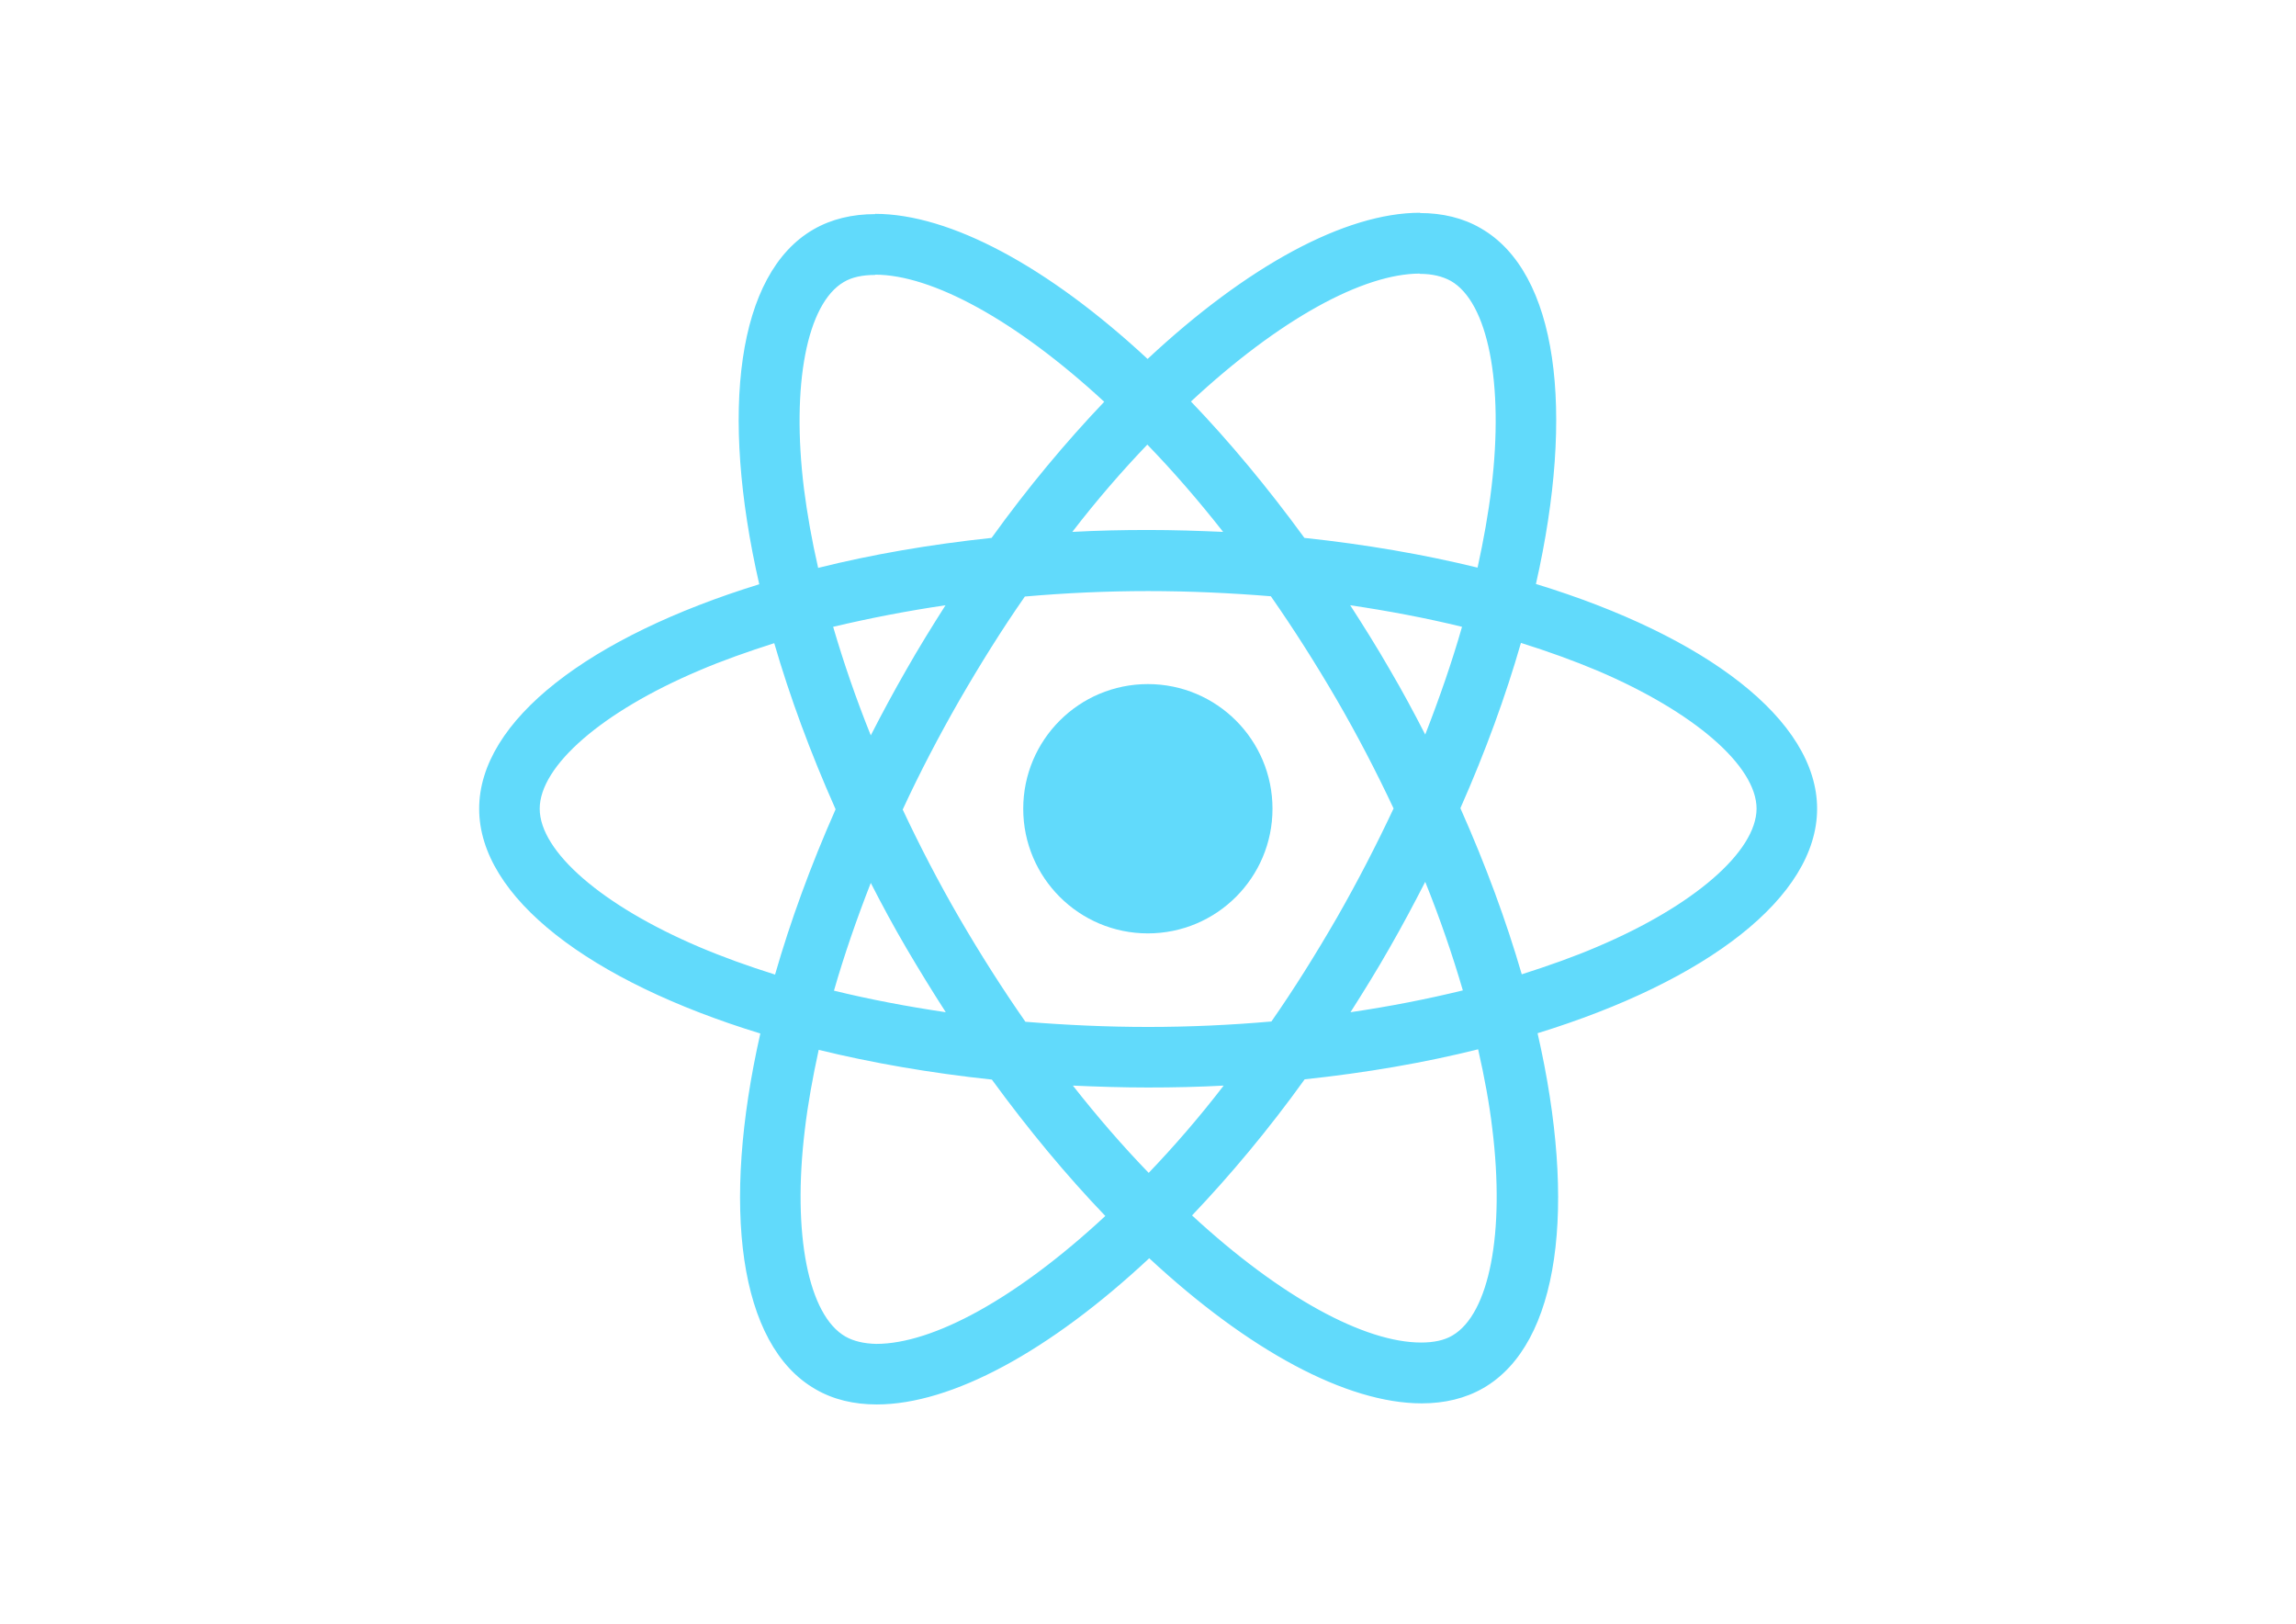
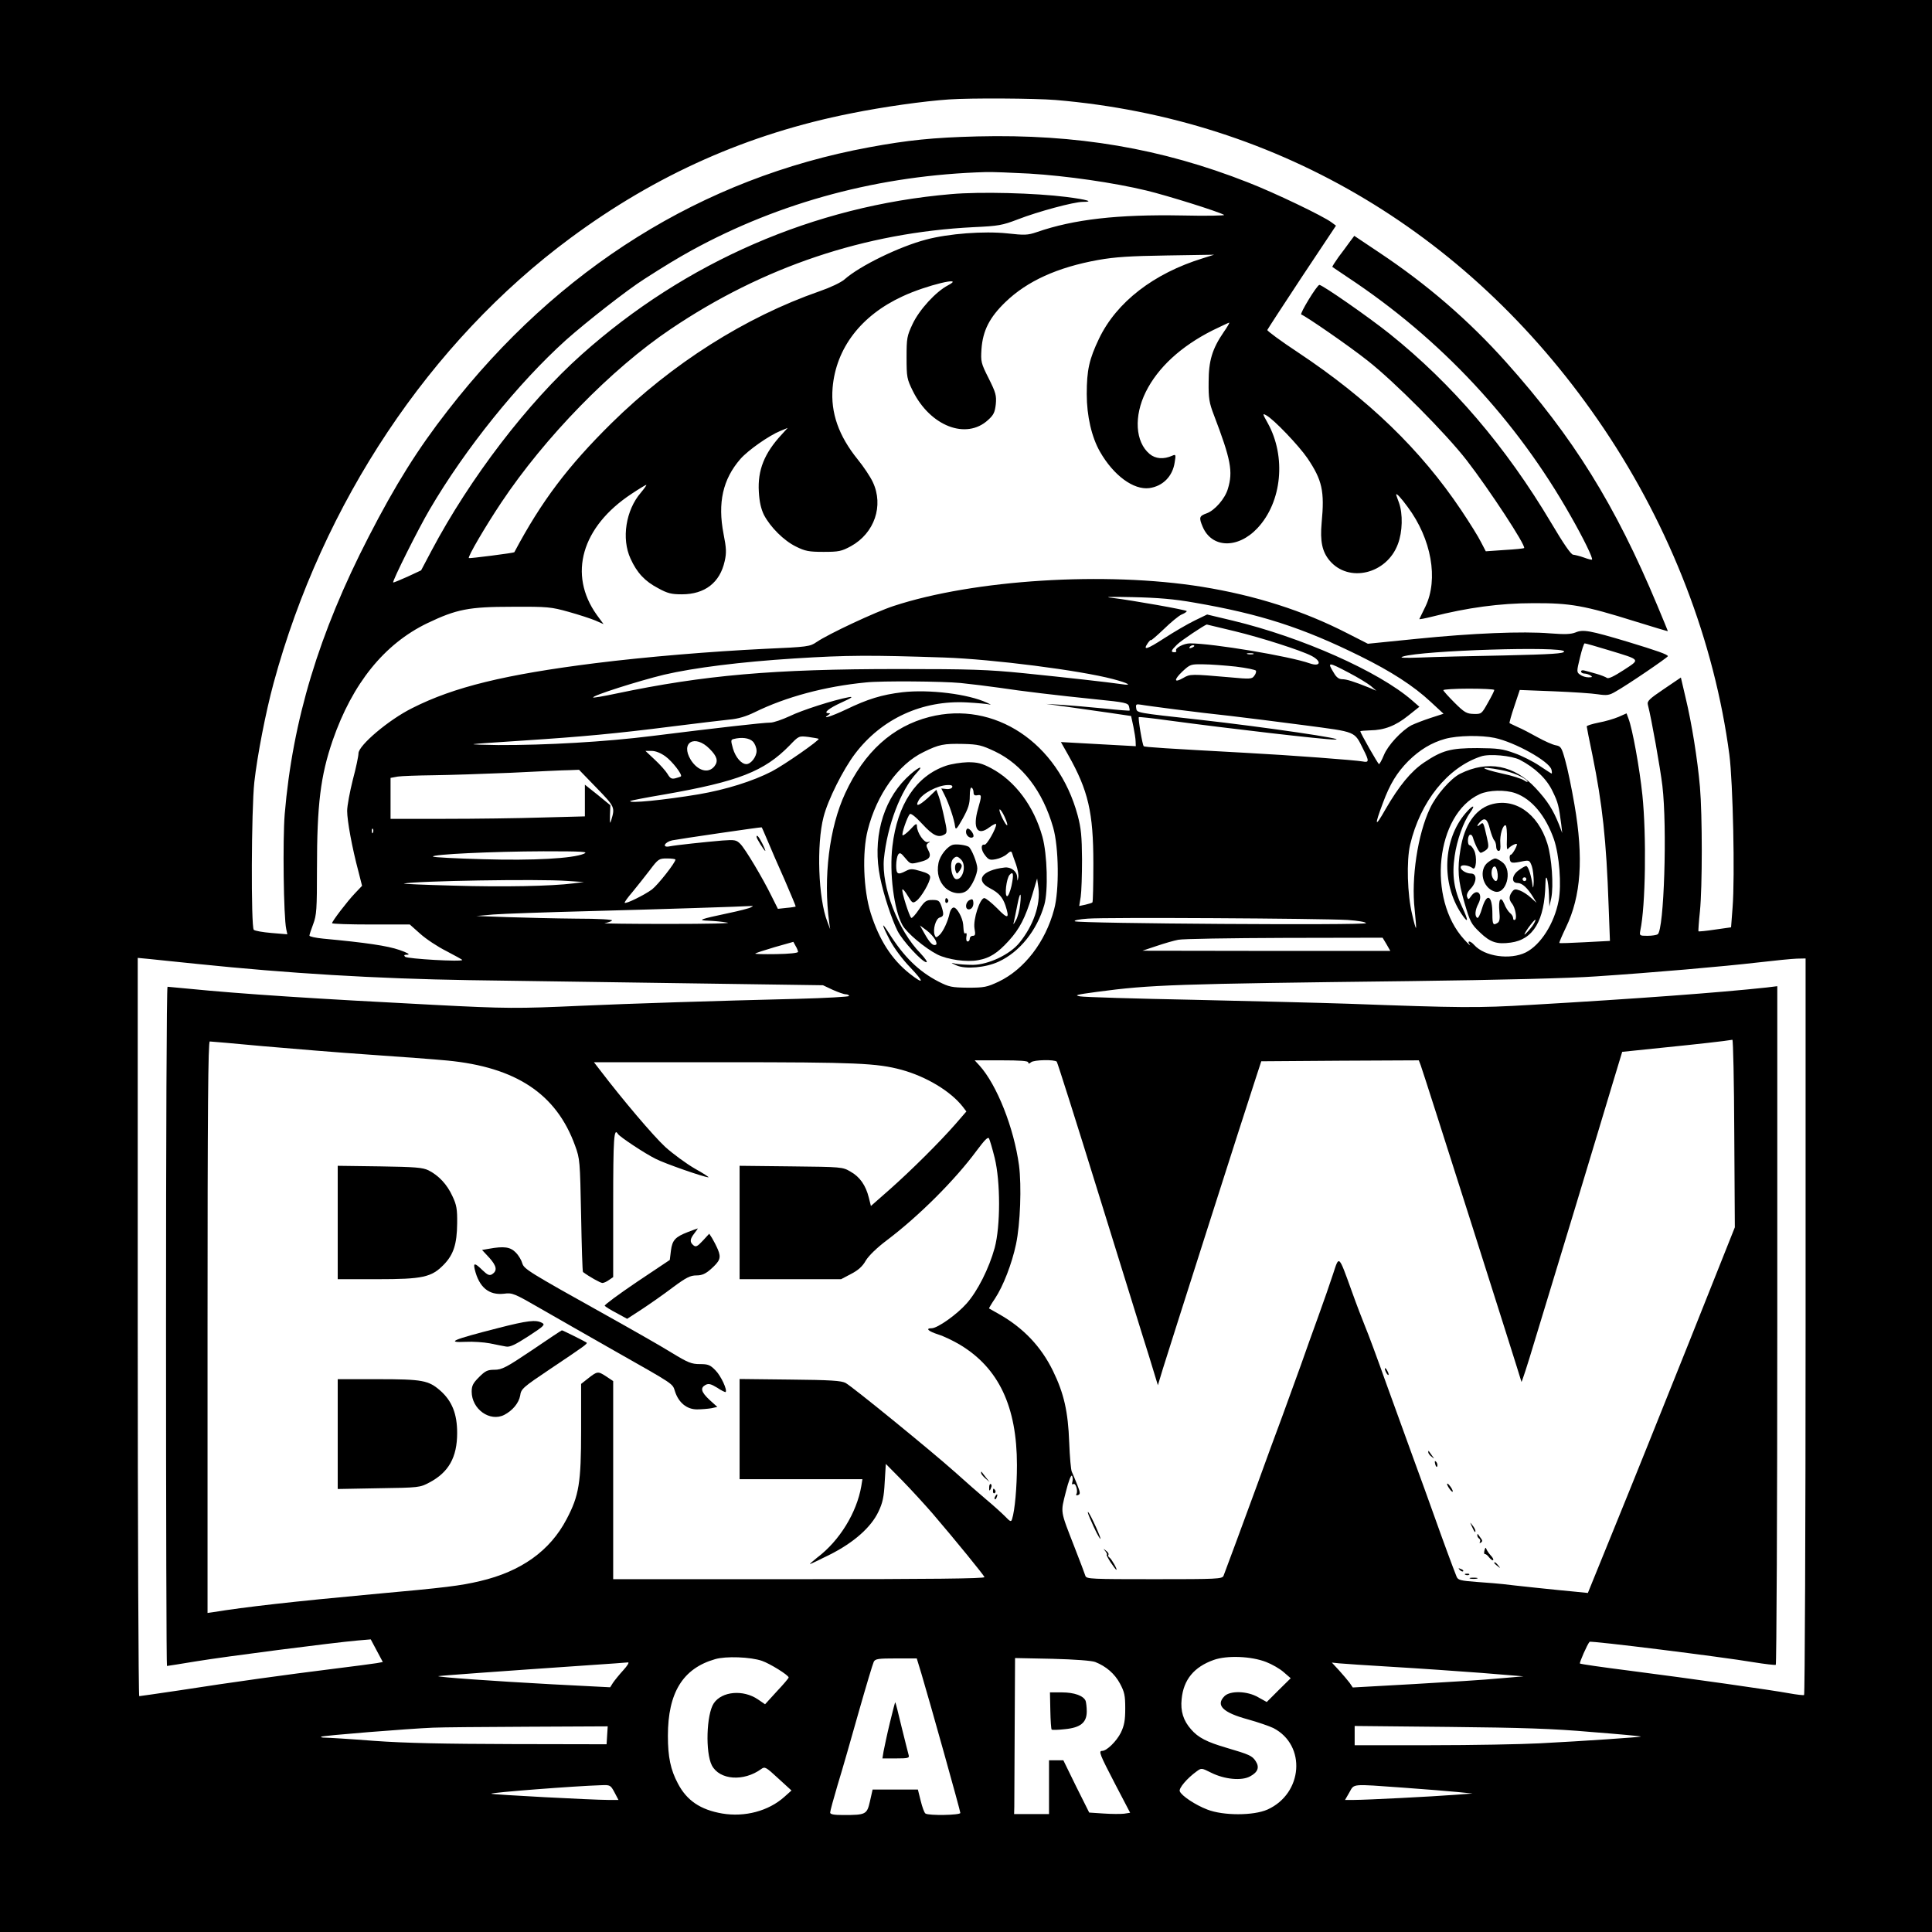
- <svg xmlns="http://www.w3.org/2000/svg" viewBox="0 0 841.9 595.3">
-   <g fill="#61DAFB">
-     <path d="M666.3 296.5c0-32.5-40.7-63.3-103.1-82.4 14.4-63.6 8-114.2-20.2-130.4-6.5-3.8-14.1-5.6-22.4-5.6v22.3c4.6 0 8.3.9 11.4 2.6 13.6 7.8 19.5 37.5 14.9 75.7-1.1 9.4-2.9 19.3-5.1 29.4-19.6-4.8-41-8.5-63.5-10.9-13.5-18.5-27.5-35.3-41.6-50 32.6-30.3 63.2-46.9 84-46.9V78c-27.5 0-63.5 19.6-99.9 53.6-36.4-33.8-72.4-53.2-99.9-53.2v22.3c20.7 0 51.4 16.5 84 46.6-14 14.7-28 31.4-41.3 49.9-22.6 2.4-44 6.1-63.6 11-2.3-10-4-19.7-5.2-29-4.7-38.2 1.1-67.9 14.6-75.8 3-1.8 6.9-2.6 11.5-2.6V78.5c-8.4 0-16 1.8-22.6 5.6-28.1 16.2-34.4 66.7-19.9 130.1-62.2 19.2-102.7 49.9-102.7 82.3 0 32.5 40.7 63.3 103.1 82.4-14.4 63.6-8 114.2 20.2 130.4 6.5 3.8 14.1 5.6 22.5 5.6 27.5 0 63.5-19.6 99.9-53.6 36.4 33.8 72.4 53.2 99.9 53.2 8.4 0 16-1.8 22.6-5.6 28.1-16.2 34.4-66.7 19.9-130.1 62-19.1 102.5-49.9 102.5-82.3zm-130.2-66.7c-3.7 12.9-8.3 26.2-13.5 39.5-4.1-8-8.4-16-13.1-24-4.6-8-9.5-15.8-14.4-23.4 14.2 2.1 27.9 4.7 41 7.9zm-45.8 106.5c-7.8 13.5-15.8 26.3-24.1 38.2-14.9 1.3-30 2-45.2 2-15.1 0-30.2-.7-45-1.9-8.3-11.9-16.4-24.6-24.2-38-7.6-13.1-14.5-26.4-20.8-39.8 6.2-13.4 13.2-26.8 20.7-39.9 7.8-13.5 15.8-26.3 24.1-38.2 14.9-1.3 30-2 45.2-2 15.1 0 30.2.7 45 1.9 8.3 11.9 16.4 24.6 24.2 38 7.6 13.1 14.5 26.4 20.8 39.8-6.3 13.4-13.2 26.8-20.7 39.9zm32.3-13c5.4 13.4 10 26.8 13.8 39.8-13.1 3.2-26.9 5.9-41.2 8 4.9-7.7 9.8-15.6 14.4-23.7 4.6-8 8.9-16.1 13-24.1zM421.2 430c-9.3-9.6-18.6-20.3-27.8-32 9 .4 18.2.7 27.5.7 9.4 0 18.7-.2 27.8-.7-9 11.7-18.3 22.4-27.5 32zm-74.4-58.9c-14.2-2.1-27.9-4.7-41-7.9 3.7-12.9 8.3-26.2 13.5-39.5 4.1 8 8.4 16 13.1 24 4.7 8 9.5 15.8 14.4 23.4zM420.7 163c9.3 9.6 18.6 20.3 27.8 32-9-.4-18.2-.7-27.5-.7-9.4 0-18.7.2-27.8.7 9-11.7 18.3-22.4 27.5-32zm-74 58.9c-4.9 7.7-9.8 15.6-14.4 23.7-4.6 8-8.9 16-13 24-5.4-13.4-10-26.8-13.8-39.8 13.1-3.1 26.9-5.8 41.2-7.9zm-90.5 125.2c-35.4-15.1-58.3-34.9-58.3-50.6 0-15.7 22.9-35.6 58.3-50.6 8.6-3.7 18-7 27.7-10.1 5.7 19.6 13.2 40 22.5 60.9-9.2 20.8-16.6 41.1-22.2 60.6-9.9-3.1-19.3-6.5-28-10.2zM310 490c-13.6-7.8-19.5-37.5-14.9-75.7 1.1-9.4 2.9-19.3 5.1-29.4 19.6 4.8 41 8.5 63.5 10.9 13.5 18.5 27.5 35.3 41.6 50-32.6 30.3-63.2 46.9-84 46.9-4.5-.1-8.3-1-11.3-2.7zm237.2-76.2c4.7 38.2-1.1 67.9-14.6 75.8-3 1.8-6.9 2.6-11.5 2.6-20.7 0-51.4-16.5-84-46.6 14-14.7 28-31.4 41.3-49.9 22.6-2.4 44-6.1 63.6-11 2.3 10.1 4.1 19.8 5.2 29.1zm38.5-66.7c-8.6 3.7-18 7-27.7 10.1-5.7-19.6-13.2-40-22.5-60.9 9.2-20.8 16.6-41.1 22.2-60.6 9.9 3.1 19.3 6.5 28.1 10.2 35.4 15.1 58.3 34.9 58.3 50.6-.1 15.7-23 35.6-58.4 50.6zM320.8 78.4z" />
-     <circle cx="420.9" cy="296.5" r="45.7" />
-     <path d="M520.5 78.1z" />
+ <svg xmlns="http://www.w3.org/2000/svg" version="1.0" width="1024pt" height="1024pt" viewBox="0 0 1024 1024" preserveAspectRatio="xMidYMid meet">
+   <g transform="translate(0,1024) scale(0.1,-0.1)" fill="#000000" stroke="none">
+     <path d="M0 5120 l0 -5120 5120 0 5120 0 0 5120 0 5120 -5120 0 -5120 0 0 -5120z m5595 4590 c1187 -100 2217 -718 2906 -1742 354 -527 586 -1130 665 -1728 19 -146 30 -648 17 -810 l-8 -105 -85 -12 c-46 -7 -86 -11 -88 -9 -1 2 2 50 8 106 13 129 13 509 0 660 -13 146 -43 335 -76 472 l-25 107 -90 -61 c-77 -52 -90 -64 -85 -83 20 -78 66 -338 77 -430 26 -220 9 -765 -25 -787 -6 -4 -30 -8 -54 -8 -42 0 -43 1 -38 28 28 131 33 504 11 718 -15 144 -53 353 -74 406 l-10 27 -43 -19 c-24 -10 -71 -24 -105 -30 -35 -7 -63 -16 -63 -20 0 -3 13 -71 30 -151 53 -261 74 -452 86 -800 l7 -186 -133 -7 c-72 -4 -133 -6 -135 -4 -2 2 14 39 35 83 80 165 94 368 45 650 -15 88 -37 194 -49 235 -19 69 -23 75 -51 80 -16 3 -59 22 -95 42 -36 20 -83 45 -105 54 -22 10 -42 20 -44 21 -2 2 9 42 25 89 l29 87 180 -7 c99 -4 205 -11 235 -16 47 -7 60 -5 92 14 63 35 277 181 278 188 0 9 -57 29 -215 77 -198 59 -234 66 -274 49 -26 -10 -56 -11 -135 -5 -145 12 -412 1 -708 -29 l-258 -26 -110 56 c-232 119 -485 200 -770 246 -511 82 -1208 38 -1634 -102 -95 -31 -345 -148 -408 -191 -35 -24 -46 -26 -275 -36 -286 -14 -626 -42 -898 -76 -477 -60 -749 -126 -970 -238 -125 -62 -285 -198 -285 -240 0 -14 -13 -77 -30 -140 -16 -64 -30 -138 -30 -165 0 -52 26 -195 60 -322 l19 -75 -38 -40 c-41 -43 -121 -148 -121 -158 0 -4 93 -7 206 -7 l206 0 55 -49 c31 -28 93 -69 139 -92 46 -24 84 -45 84 -47 0 -11 -292 6 -303 17 -8 8 -5 11 14 11 14 1 -3 11 -44 25 -63 22 -178 39 -404 60 -40 4 -73 11 -73 16 0 5 9 32 20 61 18 48 20 77 20 294 0 341 19 492 83 679 105 303 274 512 502 622 155 74 219 87 450 87 189 1 206 -1 299 -27 54 -15 118 -36 142 -46 l43 -19 -36 49 c-153 214 -81 467 185 642 39 26 74 47 77 47 4 0 -10 -19 -29 -42 -79 -92 -103 -243 -54 -349 34 -75 76 -120 147 -157 49 -27 70 -32 125 -32 122 0 202 62 227 176 10 44 9 68 -6 144 -32 165 -4 290 89 397 40 46 151 124 212 149 l39 16 -31 -34 c-93 -100 -129 -190 -122 -305 3 -54 12 -91 27 -122 34 -65 106 -137 170 -168 48 -24 68 -28 146 -28 81 0 95 3 145 30 125 69 175 215 116 340 -13 28 -49 82 -80 120 -101 125 -144 247 -133 380 18 210 151 383 370 484 125 59 339 110 242 59 -65 -34 -152 -129 -188 -205 -30 -64 -32 -75 -32 -178 0 -104 2 -114 33 -177 92 -186 283 -261 399 -154 30 27 36 41 41 84 4 46 0 61 -38 137 -41 81 -42 89 -38 154 7 99 43 169 127 250 115 111 275 184 491 223 90 16 169 21 365 24 l250 4 -60 -19 c-260 -80 -457 -232 -550 -426 -52 -109 -65 -166 -65 -294 0 -116 26 -228 70 -305 72 -126 178 -204 262 -193 71 10 123 62 134 136 7 41 6 44 -12 36 -47 -21 -90 -17 -121 9 -76 64 -84 200 -20 329 64 129 187 242 354 326 46 22 85 41 88 41 3 0 -10 -23 -29 -50 -61 -89 -80 -152 -80 -265 -1 -86 3 -110 28 -175 90 -236 102 -299 74 -391 -15 -52 -70 -115 -113 -130 -39 -14 -41 -22 -21 -70 48 -115 187 -119 291 -8 130 139 153 379 54 557 -28 50 -28 52 -8 41 39 -20 174 -162 219 -228 78 -116 91 -174 75 -341 -9 -100 3 -154 42 -201 101 -120 303 -72 362 87 25 65 27 160 6 219 -8 22 -15 41 -15 43 0 11 26 -17 61 -65 126 -169 164 -383 94 -528 -16 -33 -31 -63 -32 -66 -2 -3 29 3 69 13 184 47 358 71 533 71 200 1 271 -12 543 -97 94 -29 172 -53 172 -51 0 1 -25 62 -56 136 -223 534 -446 892 -800 1288 -200 224 -421 414 -673 582 l-133 89 -24 -32 c-13 -18 -40 -55 -60 -81 -19 -27 -34 -50 -32 -52 2 -1 39 -26 83 -56 491 -325 893 -756 1180 -1264 68 -119 119 -224 113 -231 -2 -2 -22 3 -43 11 -22 8 -48 14 -57 15 -11 0 -51 58 -116 168 -241 405 -524 736 -857 1003 -114 91 -356 259 -372 259 -13 -1 -106 -154 -96 -157 25 -9 254 -167 351 -244 143 -112 416 -387 526 -529 119 -154 316 -454 304 -465 -2 -2 -48 -7 -103 -10 l-100 -7 -25 48 c-13 27 -61 104 -106 171 -214 319 -491 587 -864 835 -91 60 -164 114 -163 119 2 5 84 131 183 281 l181 272 -23 17 c-43 33 -304 158 -443 212 -459 181 -909 257 -1435 244 -235 -6 -370 -20 -575 -58 -882 -163 -1646 -640 -2231 -1394 -160 -205 -278 -394 -420 -670 -264 -512 -403 -973 -445 -1470 -11 -136 -6 -543 8 -609 l6 -28 -84 7 c-46 4 -88 11 -94 17 -15 14 -13 638 3 783 16 142 60 369 102 524 260 957 828 1808 1573 2359 455 337 942 553 1487 661 173 35 387 65 520 74 112 8 456 6 565 -3z m-140 -390 c197 -12 448 -48 622 -90 111 -27 377 -110 411 -129 7 -4 -94 -6 -225 -3 -338 6 -571 -20 -767 -88 -50 -17 -65 -17 -157 -7 -123 13 -312 -1 -431 -33 -141 -37 -351 -139 -432 -211 -20 -17 -75 -43 -133 -63 -393 -137 -781 -383 -1102 -699 -231 -228 -371 -413 -515 -684 -3 -4 -238 -34 -241 -31 -7 7 89 170 171 293 232 348 585 710 899 921 489 330 1029 511 1605 540 132 6 153 10 234 41 108 42 298 93 345 93 63 0 23 12 -86 26 -166 21 -458 29 -613 15 -724 -62 -1407 -359 -1957 -850 -286 -255 -592 -655 -796 -1040 l-55 -104 -73 -34 c-40 -18 -74 -32 -75 -30 -6 6 134 286 193 386 189 323 469 670 723 899 108 96 325 266 415 323 112 72 177 111 251 152 471 258 1000 399 1559 415 33 1 137 -3 230 -8z m875 -2274 c348 -60 573 -132 880 -284 162 -80 282 -157 373 -242 l68 -63 -68 -22 c-37 -12 -83 -30 -102 -39 -52 -28 -125 -106 -146 -158 -11 -27 -23 -48 -26 -48 -5 0 -99 165 -99 174 0 2 23 4 52 5 75 1 135 24 202 78 l59 47 -39 34 c-176 153 -585 335 -952 423 l-134 32 -66 -32 c-37 -18 -109 -60 -160 -93 -94 -61 -117 -68 -88 -26 9 12 16 19 16 15 0 -4 30 22 68 58 37 36 79 71 95 78 15 6 27 14 27 18 0 6 -287 57 -394 70 -50 5 -18 7 109 4 132 -3 218 -10 325 -29z m212 -151 c141 -34 353 -102 409 -131 56 -29 49 -60 -9 -40 -107 38 -514 106 -634 106 -34 0 -82 -25 -74 -39 3 -4 -1 -8 -9 -8 -22 0 -18 10 14 41 21 21 143 102 157 106 1 0 67 -16 146 -35z m1984 -101 c174 -53 169 -47 79 -106 -51 -33 -80 -47 -88 -41 -7 5 -32 15 -57 22 -25 7 -53 15 -62 17 -10 3 -18 1 -18 -5 0 -6 8 -11 18 -11 9 0 24 -5 32 -10 12 -8 10 -10 -11 -10 -14 0 -34 6 -44 14 -19 13 -19 16 -1 90 10 42 21 76 25 76 5 0 62 -16 127 -36z m-2196 22 c0 -2 -7 -7 -16 -10 -8 -3 -12 -2 -9 4 6 10 25 14 25 6z m1960 -29 c0 -11 -61 -15 -317 -21 -175 -3 -374 -8 -443 -11 -89 -3 -116 -2 -95 5 102 33 855 56 855 27z m-1647 -14 c-7 -2 -21 -2 -30 0 -10 3 -4 5 12 5 17 0 24 -2 18 -5z m-1638 -18 c258 -9 718 -68 893 -114 84 -22 108 -37 45 -27 -69 10 -282 34 -518 58 -190 19 -280 22 -665 22 -661 0 -1027 -32 -1494 -130 -65 -14 -120 -23 -122 -21 -9 9 240 88 376 121 159 37 406 68 690 86 284 18 404 18 795 5z m1544 -48 c58 -7 106 -17 108 -22 2 -6 -2 -19 -10 -28 -11 -16 -22 -17 -127 -7 -207 18 -212 18 -248 -3 -50 -29 -52 -11 -5 34 41 38 44 39 110 38 37 0 115 -6 172 -12z m601 -33 c48 -25 100 -57 116 -70 l29 -25 -40 17 c-80 32 -118 44 -141 44 -17 0 -31 10 -44 33 -37 60 -32 60 80 1z m-2059 -54 c57 -6 149 -17 204 -25 126 -19 302 -40 517 -62 151 -15 167 -19 172 -37 3 -11 4 -21 3 -22 -1 -2 -63 3 -137 11 -74 7 -173 16 -220 19 l-85 5 110 -15 c61 -9 162 -23 225 -32 l115 -17 12 -55 c6 -30 12 -66 12 -80 l1 -25 -127 7 c-71 4 -160 9 -199 11 l-71 4 39 -69 c106 -188 133 -304 133 -575 0 -111 -2 -203 -5 -206 -3 -3 -20 -8 -37 -12 l-33 -7 8 49 c4 26 7 116 7 198 -1 123 -5 165 -23 233 -104 386 -442 610 -786 522 -195 -50 -345 -185 -446 -404 -85 -182 -117 -447 -85 -686 l5 -35 -15 40 c-48 122 -58 409 -20 555 23 91 104 252 167 335 141 186 357 285 593 272 55 -3 109 -8 120 -11 11 -4 5 1 -13 9 -100 47 -308 72 -449 56 -109 -13 -184 -36 -300 -92 -76 -36 -131 -53 -93 -29 11 7 12 10 2 10 -31 0 -1 25 69 57 53 24 64 32 39 28 -81 -15 -250 -69 -315 -101 -39 -18 -85 -34 -102 -34 -37 0 -284 -28 -628 -71 -247 -31 -561 -49 -815 -48 -80 1 -138 3 -130 5 8 2 128 10 265 19 307 20 492 37 790 75 127 16 262 32 300 36 48 4 90 17 135 39 165 81 372 137 590 158 83 9 406 6 501 -3z m2829 -37 c0 -5 -15 -35 -34 -68 -33 -59 -34 -60 -75 -59 -37 1 -49 7 -102 60 -32 32 -59 62 -59 66 0 4 61 8 135 8 74 0 135 -3 135 -7z m-1690 -103 c85 -11 218 -27 295 -35 77 -9 252 -31 389 -49 279 -37 263 -30 312 -128 31 -61 31 -71 -3 -64 -37 7 -380 33 -623 46 -420 23 -534 30 -538 35 -7 6 -31 149 -26 154 2 2 74 -6 161 -18 319 -43 821 -101 877 -101 85 0 -375 67 -714 105 -343 38 -334 36 -338 62 -3 20 0 22 25 18 15 -3 98 -14 183 -25z m-1891 -156 c7 -6 -180 -137 -249 -173 -99 -51 -241 -96 -387 -121 -180 -30 -376 -50 -362 -35 3 2 83 18 179 34 394 69 530 122 665 260 49 51 49 51 100 45 27 -4 52 -8 54 -10z m3583 5 c108 -23 289 -124 301 -168 3 -12 3 -21 1 -21 -2 0 -31 19 -64 41 -34 23 -93 53 -133 67 -63 23 -88 26 -197 27 -142 0 -186 -12 -283 -77 -69 -47 -131 -122 -204 -248 -56 -99 -60 -90 -13 35 37 100 74 160 134 221 62 61 124 98 196 118 66 18 190 20 262 5z m-3932 -19 c11 -11 20 -33 20 -50 0 -31 -30 -70 -54 -70 -26 0 -57 35 -71 82 -12 43 -12 47 3 51 42 11 83 6 102 -13z m-229 -39 c40 -40 47 -65 26 -92 -32 -41 -89 -25 -126 34 -56 92 22 137 100 58z m1513 -14 c144 -69 253 -210 308 -403 30 -104 33 -333 5 -434 -46 -173 -158 -318 -294 -383 -62 -29 -76 -32 -163 -32 -86 1 -100 4 -155 32 -105 54 -184 131 -264 258 -42 66 -39 48 6 -39 22 -41 67 -102 107 -143 76 -80 75 -94 -2 -34 -96 76 -162 179 -207 321 -39 124 -46 321 -16 440 48 190 163 350 296 414 83 41 107 45 210 43 81 -2 99 -7 169 -40z m-1747 -26 c36 -26 91 -97 82 -106 -2 -2 -15 -6 -29 -10 -20 -5 -28 -1 -42 23 -9 15 -39 49 -67 75 l-50 47 33 0 c21 0 48 -11 73 -29z m4528 -18 c81 -42 143 -101 174 -167 29 -59 33 -76 46 -176 l5 -45 -17 45 c-32 79 -60 124 -123 192 -114 123 -254 150 -401 77 -50 -25 -127 -113 -160 -184 -65 -137 -100 -370 -81 -536 5 -52 9 -95 7 -97 -2 -2 -11 30 -20 70 -26 106 -31 286 -11 371 54 229 199 410 376 468 44 15 161 4 205 -18z m-100 -54 c61 -11 128 -40 141 -60 3 -6 -5 -4 -18 5 -14 9 -64 25 -112 35 -126 28 -134 43 -11 20z m-4793 -95 c97 -100 98 -103 78 -170 -7 -24 -8 -19 -7 25 l2 53 -67 55 -68 54 0 -84 0 -84 -227 -6 c-124 -4 -356 -7 -515 -7 l-288 0 0 109 0 108 38 7 c20 3 105 6 187 7 83 1 267 7 410 13 143 7 283 14 312 14 l52 2 93 -96z m4870 -28 c87 -31 160 -119 204 -244 29 -85 41 -241 25 -326 -23 -121 -95 -234 -174 -274 -83 -41 -218 -22 -273 39 -21 24 -41 25 -24 2 7 -10 -6 2 -29 27 -199 216 -151 665 82 771 49 22 135 24 189 5z m-3964 -251 c16 -39 57 -133 91 -209 33 -77 60 -140 58 -141 -1 -1 -23 -5 -48 -7 l-46 -5 -33 66 c-48 98 -140 252 -166 278 -21 21 -29 23 -96 18 -93 -8 -245 -24 -280 -31 -41 -8 -26 23 15 32 34 7 471 71 474 69 1 0 15 -32 31 -70z m-2091 43 c-3 -8 -6 -5 -6 6 -1 11 2 17 5 13 3 -3 4 -12 1 -19z m1118 -113 c-59 -25 -266 -37 -536 -29 -143 4 -262 10 -264 14 -7 12 314 27 585 28 210 0 241 -2 215 -13z m485 -31 c0 -16 -92 -133 -124 -158 -39 -29 -138 -78 -145 -71 -2 3 16 28 41 57 24 29 65 81 92 116 45 60 49 62 92 62 24 0 44 -3 44 -6z m-575 -113 l90 -6 -55 -7 c-118 -15 -371 -20 -637 -12 -153 4 -271 9 -262 11 62 14 716 25 864 14z m975 -140 c-8 -5 -62 -19 -120 -31 -151 -32 -167 -38 -105 -40 28 -1 73 -5 100 -10 29 -4 -105 -7 -315 -7 -201 0 -351 2 -335 4 17 3 34 9 39 14 6 5 -67 10 -190 10 -109 1 -273 5 -364 8 l-165 6 90 8 c50 4 281 12 515 18 379 10 809 24 850 27 13 1 13 0 0 -7z m3163 -67 c56 -4 97 -11 97 -17 0 -12 -1524 -2 -1543 10 -7 5 24 11 68 14 95 8 1236 1 1378 -7z m206 -129 l20 -35 -657 0 -657 1 75 25 c41 14 93 29 115 33 22 5 275 9 562 10 l521 1 21 -35z m-3119 -40 c0 -6 -47 -11 -116 -12 -64 -1 -114 0 -111 3 3 3 49 18 103 34 l99 28 12 -22 c7 -11 12 -25 13 -31z m-3185 -64 c483 -50 944 -78 1440 -86 187 -3 686 -10 1108 -16 l769 -11 51 -24 c29 -13 60 -24 70 -24 9 0 17 -4 17 -9 0 -4 -123 -11 -272 -15 -442 -11 -885 -25 -1153 -37 -330 -15 -392 -15 -775 5 -622 32 -1013 57 -1305 86 -55 5 -103 10 -107 10 -5 0 -8 -810 -8 -1800 0 -990 2 -1800 5 -1800 2 0 73 11 157 25 152 25 718 98 853 110 l70 6 32 -60 32 -60 -32 -6 c-18 -3 -124 -17 -237 -31 -234 -29 -525 -69 -814 -114 -110 -16 -203 -30 -208 -30 -4 0 -8 880 -8 1956 l0 1957 63 -6 c34 -4 148 -15 252 -26z m8525 -1920 c0 -1073 -4 -1952 -8 -1955 -4 -2 -39 2 -78 9 -92 17 -520 78 -847 120 -142 18 -260 35 -263 38 -4 4 39 102 51 115 6 7 703 -80 868 -108 61 -10 115 -16 119 -14 4 3 8 813 8 1801 l0 1796 -57 -7 c-251 -27 -679 -59 -1248 -92 -285 -17 -372 -16 -970 6 -148 5 -520 14 -825 21 -305 6 -573 14 -595 18 -34 6 -21 9 90 24 284 38 408 42 1665 57 467 6 841 15 980 25 301 20 670 52 860 74 85 10 176 19 203 20 l47 1 0 -1949z m-378 1022 l3 -498 -243 -610 c-134 -335 -309 -771 -390 -969 l-146 -359 -70 7 c-80 7 -335 34 -381 40 -16 2 -76 7 -133 11 -93 7 -104 10 -112 29 -19 47 -75 199 -120 326 -26 74 -74 205 -105 290 -31 85 -96 265 -145 400 -48 135 -99 273 -114 308 -14 34 -47 120 -72 190 -70 194 -66 189 -98 91 -15 -46 -50 -147 -78 -224 -28 -77 -70 -194 -93 -260 -24 -66 -68 -187 -98 -270 -31 -82 -90 -244 -132 -360 -76 -207 -167 -454 -180 -487 -7 -17 -34 -18 -366 -18 -334 0 -360 1 -366 17 -3 10 -29 79 -58 153 -77 198 -74 180 -46 292 15 60 28 93 33 86 4 -7 5 -21 2 -32 -4 -12 -2 -16 5 -12 12 8 26 -37 16 -53 -3 -7 0 -8 9 -5 13 5 12 13 -5 56 -11 28 -24 58 -28 67 -5 9 -11 79 -14 156 -6 164 -28 260 -86 379 -63 129 -157 228 -286 301 -27 15 -51 29 -53 30 -1 1 13 25 32 53 43 65 89 183 111 287 23 108 30 309 16 418 -27 199 -117 427 -210 530 l-25 27 142 0 c98 0 142 -3 142 -11 0 -8 5 -8 15 1 16 13 124 15 136 3 4 -5 105 -323 224 -708 120 -385 238 -769 265 -853 l47 -154 27 89 c29 94 437 1373 490 1533 l31 95 418 3 417 2 10 -26 c14 -36 523 -1637 534 -1678 1 -5 32 89 68 210 37 120 134 442 217 714 82 272 172 569 199 660 l50 165 213 22 c179 18 340 36 371 42 4 0 9 -223 10 -496z m-7798 462 c149 -13 404 -34 566 -45 162 -11 347 -25 410 -31 365 -35 579 -177 678 -451 26 -71 26 -81 32 -370 3 -163 7 -298 10 -300 32 -24 92 -58 103 -58 7 0 23 7 35 16 l22 15 0 385 c0 355 4 409 25 374 9 -15 143 -104 200 -132 48 -25 258 -98 280 -98 5 0 -27 21 -72 46 -45 26 -116 78 -157 115 -64 59 -228 253 -344 405 l-34 44 689 0 c706 0 810 -5 941 -40 131 -36 260 -113 325 -196 l19 -25 -58 -67 c-85 -97 -234 -245 -348 -346 l-100 -88 -11 44 c-16 65 -48 111 -97 138 -42 25 -47 25 -315 28 l-273 3 0 -300 0 -301 269 0 269 0 53 28 c37 19 61 40 78 71 16 26 58 67 111 107 171 129 362 320 477 476 42 56 59 74 65 64 4 -8 18 -54 30 -103 31 -126 31 -362 0 -477 -30 -109 -91 -230 -149 -295 -51 -58 -154 -131 -185 -131 -35 0 -18 -16 35 -33 29 -9 81 -34 116 -55 204 -123 301 -327 301 -637 0 -117 -11 -241 -26 -287 -5 -16 -10 -13 -37 15 -18 18 -61 57 -97 87 -36 30 -112 97 -170 149 -122 109 -539 449 -578 471 -22 12 -80 16 -294 18 l-268 3 0 -265 0 -266 325 0 326 0 -6 -37 c-24 -140 -115 -289 -233 -378 -24 -19 -42 -35 -39 -35 3 0 51 23 107 51 125 63 217 144 256 227 22 46 29 77 33 155 l6 98 87 -88 c47 -48 119 -127 160 -174 125 -146 272 -327 276 -338 3 -8 -291 -11 -982 -11 l-986 0 0 525 0 525 -39 26 c-42 27 -45 27 -98 -15 l-33 -26 0 -245 c0 -280 -11 -347 -77 -472 -88 -168 -241 -277 -458 -328 -106 -25 -177 -34 -575 -70 -412 -38 -670 -67 -842 -95 l-28 -4 0 1514 c0 1157 3 1515 12 1515 6 0 133 -11 282 -25z m2645 -3258 c43 -15 141 -76 141 -88 0 -4 -28 -37 -63 -74 l-62 -68 -38 26 c-78 53 -191 43 -234 -21 -39 -59 -45 -261 -10 -329 41 -78 169 -87 262 -19 19 14 25 10 90 -50 l70 -64 -38 -34 c-84 -75 -209 -108 -329 -88 -116 20 -188 69 -235 159 -39 73 -53 141 -53 253 0 228 79 357 250 406 56 17 189 12 249 -9z m2672 -6 c31 -12 73 -36 93 -54 l37 -32 -64 -63 -63 -63 -45 25 c-58 34 -149 36 -179 6 -48 -48 -9 -87 124 -123 54 -15 114 -36 135 -46 176 -91 157 -347 -31 -432 -74 -33 -235 -33 -319 0 -63 24 -137 73 -146 97 -6 16 39 69 89 105 26 19 26 19 78 -7 70 -35 161 -44 206 -19 41 22 51 48 29 81 -18 28 -34 35 -153 70 -106 31 -151 54 -189 98 -41 46 -57 97 -50 161 10 103 66 170 170 207 70 25 199 20 278 -11z m-1827 -63 c46 -154 206 -726 206 -737 0 -12 -168 -15 -185 -3 -6 4 -17 34 -25 67 l-15 60 -120 0 -120 0 -14 -62 c-16 -70 -21 -73 -142 -73 -51 0 -69 4 -69 13 0 8 18 74 40 148 23 74 72 246 111 384 39 137 75 257 80 267 8 16 24 18 119 18 l109 0 25 -82z m921 63 c58 -23 103 -62 131 -114 24 -45 28 -63 28 -132 0 -63 -5 -90 -23 -128 -23 -46 -75 -97 -99 -97 -21 0 -13 -19 68 -175 l80 -153 -32 -5 c-18 -2 -67 -2 -109 1 l-76 5 -69 138 -68 139 -38 0 -38 0 0 -142 0 -143 -93 0 -92 0 1 38 c0 20 1 206 2 413 l2 376 198 -4 c120 -3 209 -10 227 -17z m-2501 -43 c-22 -24 -46 -54 -55 -67 l-15 -24 -310 16 c-314 17 -606 38 -601 43 2 2 315 25 797 58 107 7 201 14 209 15 7 0 -4 -18 -25 -41z m4081 17 c138 -8 349 -23 470 -32 l220 -18 -130 -11 c-71 -7 -275 -20 -453 -30 l-322 -18 -17 25 c-10 13 -35 43 -56 66 l-38 41 38 -4 c21 -2 151 -11 288 -19z m-4167 -362 l-3 -48 -500 1 c-359 1 -565 5 -731 17 -128 10 -244 17 -260 17 -15 0 -25 2 -22 5 5 6 468 43 593 48 44 2 270 4 503 5 l423 2 -3 -47z m5217 17 c143 -11 261 -22 262 -24 3 -3 -303 -24 -537 -36 -96 -5 -356 -10 -577 -10 l-403 0 0 51 0 51 498 -5 c389 -4 553 -9 757 -27z m-5178 -320 l21 -40 -56 0 c-79 0 -614 28 -618 33 -6 6 446 41 581 45 49 2 51 1 72 -38z m4181 25 c114 -8 243 -19 287 -23 l80 -8 -95 -7 c-117 -9 -468 -27 -533 -27 l-48 0 23 40 c27 47 6 45 286 25z" />
+     <path d="M5013 6181 c-157 -54 -257 -204 -283 -426 -17 -141 8 -337 53 -418 23 -42 119 -122 185 -156 54 -27 155 -42 217 -30 61 11 102 37 162 103 58 64 87 121 123 239 l27 91 7 -51 c11 -89 -27 -199 -101 -290 -50 -62 -164 -116 -246 -117 -34 0 -75 3 -92 6 -28 7 -28 6 5 -9 48 -21 154 -12 223 20 111 51 203 165 242 301 21 73 16 267 -10 361 -45 162 -144 295 -271 363 -51 27 -73 32 -125 32 -35 -1 -87 -9 -116 -19z m34 -113 c-2 -7 -16 -12 -31 -10 l-27 3 19 -38 c22 -44 50 -127 54 -163 3 -21 9 -15 41 42 29 53 37 77 37 118 0 31 4 49 10 45 6 -3 10 -15 10 -25 0 -13 6 -18 20 -15 24 5 24 -2 4 -71 -30 -104 -4 -148 60 -99 20 15 36 22 36 16 0 -23 -50 -111 -62 -108 -21 4 -19 -29 3 -56 18 -24 26 -27 57 -21 21 4 47 16 59 27 18 16 23 17 27 6 2 -8 12 -35 21 -60 9 -26 15 -57 12 -70 -4 -22 -4 -22 -6 3 -1 30 -33 54 -66 50 -122 -14 -160 -69 -76 -111 44 -23 65 -46 80 -90 23 -71 14 -75 -43 -16 -30 30 -61 55 -69 55 -23 0 -60 -113 -52 -161 6 -32 4 -39 -9 -39 -9 0 -16 -7 -16 -15 0 -8 -5 -15 -11 -15 -7 0 -9 10 -7 25 3 13 1 22 -3 19 -9 -5 -11 0 -14 46 -3 36 -33 90 -50 90 -8 0 -17 -12 -21 -27 -9 -45 -35 -101 -55 -119 -17 -15 -19 -15 -25 0 -11 29 6 88 27 93 22 6 23 17 8 62 -10 27 -15 31 -47 31 -33 0 -41 -6 -71 -50 -18 -27 -37 -48 -41 -45 -10 6 -54 144 -47 151 3 3 16 -13 29 -35 23 -38 26 -40 45 -26 25 18 73 100 73 126 0 13 -14 22 -51 32 -43 13 -54 13 -77 1 -44 -23 -52 -18 -52 29 0 23 5 49 10 57 9 13 15 10 38 -18 28 -33 28 -33 76 -21 54 13 65 29 45 65 -11 22 -11 27 1 36 12 8 12 9 -2 5 -19 -7 -58 50 -58 84 0 17 -6 15 -35 -17 -19 -20 -38 -34 -41 -31 -7 6 24 96 38 112 6 6 31 -14 67 -53 57 -62 86 -75 120 -53 11 7 11 21 -4 86 -9 43 -22 94 -29 113 l-13 36 -46 -44 c-48 -43 -68 -48 -48 -12 20 37 101 80 154 81 19 1 27 -3 24 -11z m278 -158 c25 -56 14 -60 -13 -5 -12 25 -18 45 -13 45 4 0 16 -18 26 -40z m36 -366 c-7 -30 -17 -54 -23 -54 -15 0 -4 94 13 113 20 22 23 3 10 -59z m46 -98 c-3 -30 -13 -67 -22 -83 -15 -27 -16 -27 -10 -3 3 14 11 51 17 83 14 72 23 74 15 3z m-450 -187 c8 -15 9 -25 2 -27 -15 -6 -32 12 -59 60 l-24 43 35 -26 c19 -14 39 -37 46 -50z" />
+     <path d="M5120 5831 c0 -22 25 -39 38 -27 8 8 -10 38 -26 44 -7 2 -12 -6 -12 -17z" />
+     <path d="M5053 5763 c-30 -6 -71 -56 -79 -98 -10 -53 3 -98 36 -130 34 -32 86 -39 115 -15 25 20 55 85 55 117 0 29 -32 107 -46 115 -16 9 -59 15 -81 11z m41 -79 c29 -29 11 -104 -24 -104 -26 0 -40 86 -18 108 16 16 23 15 42 -4z" />
+     <path d="M5064 5656 c-3 -9 -3 -24 1 -33 6 -17 7 -17 21 2 8 10 13 24 11 29 -6 17 -27 18 -33 2z" />
+     <path d="M5010 5464 c0 -8 5 -12 10 -9 6 4 8 11 5 16 -9 14 -15 11 -15 -7z" />
+     <path d="M5138 5469 c-22 -12 -24 -49 -3 -49 17 0 28 21 23 44 -2 11 -7 12 -20 5z" />
+     <path d="M4801 6113 c-126 -126 -177 -325 -136 -525 19 -93 61 -219 92 -282 27 -53 131 -166 153 -166 8 0 -7 21 -32 48 -118 120 -207 353 -193 501 18 176 88 361 173 454 49 52 0 27 -57 -30z" />
+     <path d="M7899 5975 c-81 -26 -138 -110 -158 -235 -18 -108 -13 -167 21 -285 30 -102 35 -112 82 -157 55 -53 90 -64 163 -54 120 16 180 117 184 311 1 69 16 23 19 -60 l2 -60 10 45 c13 65 3 214 -21 290 -50 160 -175 245 -302 205z m-2 -130 c7 -26 17 -53 23 -59 5 -5 10 -20 10 -33 0 -13 6 -23 13 -23 9 0 11 12 9 40 -4 43 14 103 29 95 4 -3 7 -35 6 -71 -2 -48 0 -62 7 -52 11 14 46 32 46 23 0 -13 -25 -55 -32 -55 -5 0 -8 -10 -6 -22 3 -24 11 -25 74 -12 29 5 32 3 43 -27 6 -17 10 -55 10 -83 -1 -29 -4 -38 -6 -21 -6 51 -23 105 -34 105 -5 0 -23 -10 -39 -22 -38 -27 -41 -68 -7 -68 25 0 52 -25 83 -75 l18 -30 -30 27 c-16 15 -42 32 -58 38 -24 9 -31 8 -42 -7 -17 -23 -17 -42 0 -62 17 -21 28 -79 16 -86 -6 -3 -10 0 -10 8 0 8 -7 21 -17 28 -9 8 -23 29 -30 48 -19 46 -32 25 -26 -41 4 -36 1 -53 -9 -59 -24 -16 -28 -9 -28 45 0 102 -29 118 -55 31 -9 -31 -20 -53 -25 -50 -15 9 -12 42 6 76 26 51 -7 84 -39 39 -13 -19 -15 -19 -21 -4 -4 11 2 27 19 44 33 35 34 80 2 80 -29 0 -62 23 -54 38 7 11 44 5 63 -10 18 -14 24 62 7 95 -7 15 -18 27 -23 27 -13 0 -13 47 0 55 6 3 13 -2 16 -12 12 -40 34 -83 42 -83 4 0 16 6 26 13 17 13 18 19 7 68 -19 83 -19 83 -36 69 -20 -17 -19 -6 1 15 24 24 38 14 51 -40z m193 -265 c0 -5 -4 -10 -10 -10 -5 0 -10 5 -10 10 0 6 5 10 10 10 6 0 10 -4 10 -10z m32 -248 c-12 -16 -29 -35 -38 -43 -9 -8 -2 7 16 33 19 26 36 46 38 43 2 -2 -5 -17 -16 -33z" />
+     <path d="M7886 5669 c-50 -39 -29 -134 35 -154 62 -20 98 110 43 154 -15 12 -32 21 -39 21 -7 0 -24 -9 -39 -21z m52 -62 c3 -39 -11 -49 -27 -19 -12 23 -3 64 13 59 6 -2 12 -20 14 -40z" />
+     <path d="M7767 5929 c-119 -139 -129 -370 -22 -531 38 -57 40 -41 5 34 -44 93 -55 170 -40 271 12 84 46 180 82 230 32 45 14 42 -25 -4z" />
+     <path d="M4010 5804 c0 -9 41 -74 46 -74 2 0 -5 18 -16 40 -19 37 -30 49 -30 34z" />
+     <path d="M7340 2985 c0 -5 5 -17 10 -25 5 -8 10 -10 10 -5 0 6 -5 17 -10 25 -5 8 -10 11 -10 5z" />
+     <path d="M7570 2543 c0 -6 8 -17 18 -24 16 -13 16 -13 2 6 -8 11 -16 22 -17 24 -2 2 -3 0 -3 -6z" />
+     <path d="M7607 2479 c4 -13 8 -18 11 -10 2 7 -1 18 -6 23 -8 8 -9 4 -5 -13z" />
+     <path d="M7670 2374 c0 -5 7 -18 15 -28 8 -11 15 -16 15 -10 0 5 -7 18 -15 28 -8 11 -15 16 -15 10z" />
+     <path d="M5776 2195 c28 -66 49 -106 56 -111 9 -6 -51 128 -64 141 -5 6 -2 -8 8 -30z" />
+     <path d="M7801 2150 c14 -31 19 -36 19 -24 0 6 -7 19 -16 30 -14 18 -14 18 -3 -6z" />
+     <path d="M7830 2102 c0 -6 5 -14 10 -17 6 -4 7 -11 4 -17 -4 -7 -2 -8 5 -4 9 6 9 12 -1 24 -7 10 -14 19 -15 21 -2 2 -3 -1 -3 -7z" />
+     <path d="M7868 2023 c-3 -12 -2 -21 2 -20 5 1 15 -7 23 -18 9 -11 18 -17 21 -14 3 3 -2 14 -13 25 -10 11 -20 26 -23 34 -3 10 -6 8 -10 -7z" />
+     <path d="M5859 2018 c7 -10 11 -18 7 -18 -3 0 6 -18 20 -40 15 -22 28 -40 31 -40 7 0 -26 58 -37 65 -6 4 -8 10 -5 15 3 4 -3 14 -13 21 -15 13 -16 12 -3 -3z" />
+     <path d="M7920 1956 c0 -2 8 -10 18 -17 15 -13 16 -12 3 4 -13 16 -21 21 -21 13z" />
+     <path d="M7737 1919 c7 -7 15 -10 18 -7 3 3 -2 9 -12 12 -14 6 -15 5 -6 -5z" />
+     <path d="M7768 1893 c7 -3 16 -2 19 1 4 3 -2 6 -13 5 -11 0 -14 -3 -6 -6z" />
+     <path d="M7793 1873 c9 -2 25 -2 35 0 9 3 1 5 -18 5 -19 0 -27 -2 -17 -5z" />
+     <path d="M1790 3761 l0 -301 210 0 c240 0 287 10 352 77 52 53 70 110 71 218 1 76 -3 99 -25 145 -28 62 -73 110 -127 137 -31 15 -69 18 -258 21 l-223 3 0 -300z" />
+     <path d="M3646 3710 c-67 -26 -83 -43 -90 -99 l-6 -49 -175 -117 c-96 -65 -172 -121 -170 -126 3 -4 31 -22 62 -38 l57 -31 80 52 c44 29 118 81 164 116 69 51 91 62 123 62 29 0 47 8 74 31 52 46 58 62 40 106 -9 21 -23 48 -31 61 l-15 23 -34 -37 c-29 -31 -37 -35 -50 -24 -20 17 -19 32 6 64 11 14 19 26 17 25 -2 0 -25 -9 -52 -19z" />
+     <path d="M2590 3621 l-35 -6 39 -42 c39 -44 43 -68 14 -87 -14 -8 -24 -4 -51 22 -40 39 -49 40 -41 5 23 -96 75 -139 155 -130 45 6 54 2 196 -80 81 -47 249 -142 373 -213 344 -195 323 -181 338 -226 19 -58 62 -94 116 -94 24 0 58 3 76 6 l32 7 -41 37 c-45 42 -51 64 -21 80 16 8 28 5 61 -15 22 -15 43 -25 45 -23 10 11 -25 86 -54 115 -28 29 -39 33 -83 33 -44 0 -63 8 -147 59 -53 33 -209 122 -347 199 -416 232 -438 246 -447 277 -4 15 -19 41 -34 56 -29 30 -62 35 -144 20z" />
+     <path d="M2640 3201 c-243 -62 -279 -78 -171 -73 38 2 95 -2 127 -8 32 -7 71 -14 86 -17 20 -4 48 9 119 55 84 55 90 61 71 71 -32 17 -76 12 -232 -28z" />
+     <path d="M2820 3084 c-137 -92 -160 -104 -199 -104 -37 0 -49 -6 -82 -39 -32 -32 -39 -46 -39 -77 0 -93 97 -162 173 -123 44 23 77 63 84 102 5 36 13 43 162 143 179 120 196 132 190 138 -6 5 -128 66 -131 65 -2 0 -73 -47 -158 -105z" />
+     <path d="M1790 2639 l0 -291 218 4 c212 3 218 4 267 30 103 54 148 134 148 263 0 101 -27 169 -89 224 -63 55 -94 61 -333 61 l-211 0 0 -291z" />
+     <path d="M5200 2433 c0 -5 10 -18 23 -29 l22 -19 -20 25 c-11 14 -21 27 -22 29 -2 2 -3 0 -3 -6z" />
+     <path d="M5243 2359 c-2 -23 3 -25 10 -4 4 8 3 16 -1 19 -4 3 -9 -4 -9 -15z" />
+     <path d="M5263 2335 c0 -8 4 -12 9 -9 5 3 6 10 3 15 -9 13 -12 11 -12 -6z" />
+     <path d="M5275 2309 c-4 -6 -5 -12 -2 -15 2 -3 7 2 10 11 7 17 1 20 -8 4z" />
+     <path d="M4716 1107 c-15 -62 -29 -130 -33 -150 l-6 -37 72 0 c64 0 72 2 67 18 -3 9 -19 76 -37 147 -17 72 -32 131 -34 133 -1 1 -14 -49 -29 -111z" />
+     <path d="M5567 1174 c1 -53 4 -98 7 -101 3 -3 34 -2 70 2 83 8 116 35 116 94 0 22 -3 47 -6 56 -11 27 -60 45 -126 45 l-63 0 2 -96z" />
  </g>
</svg>
